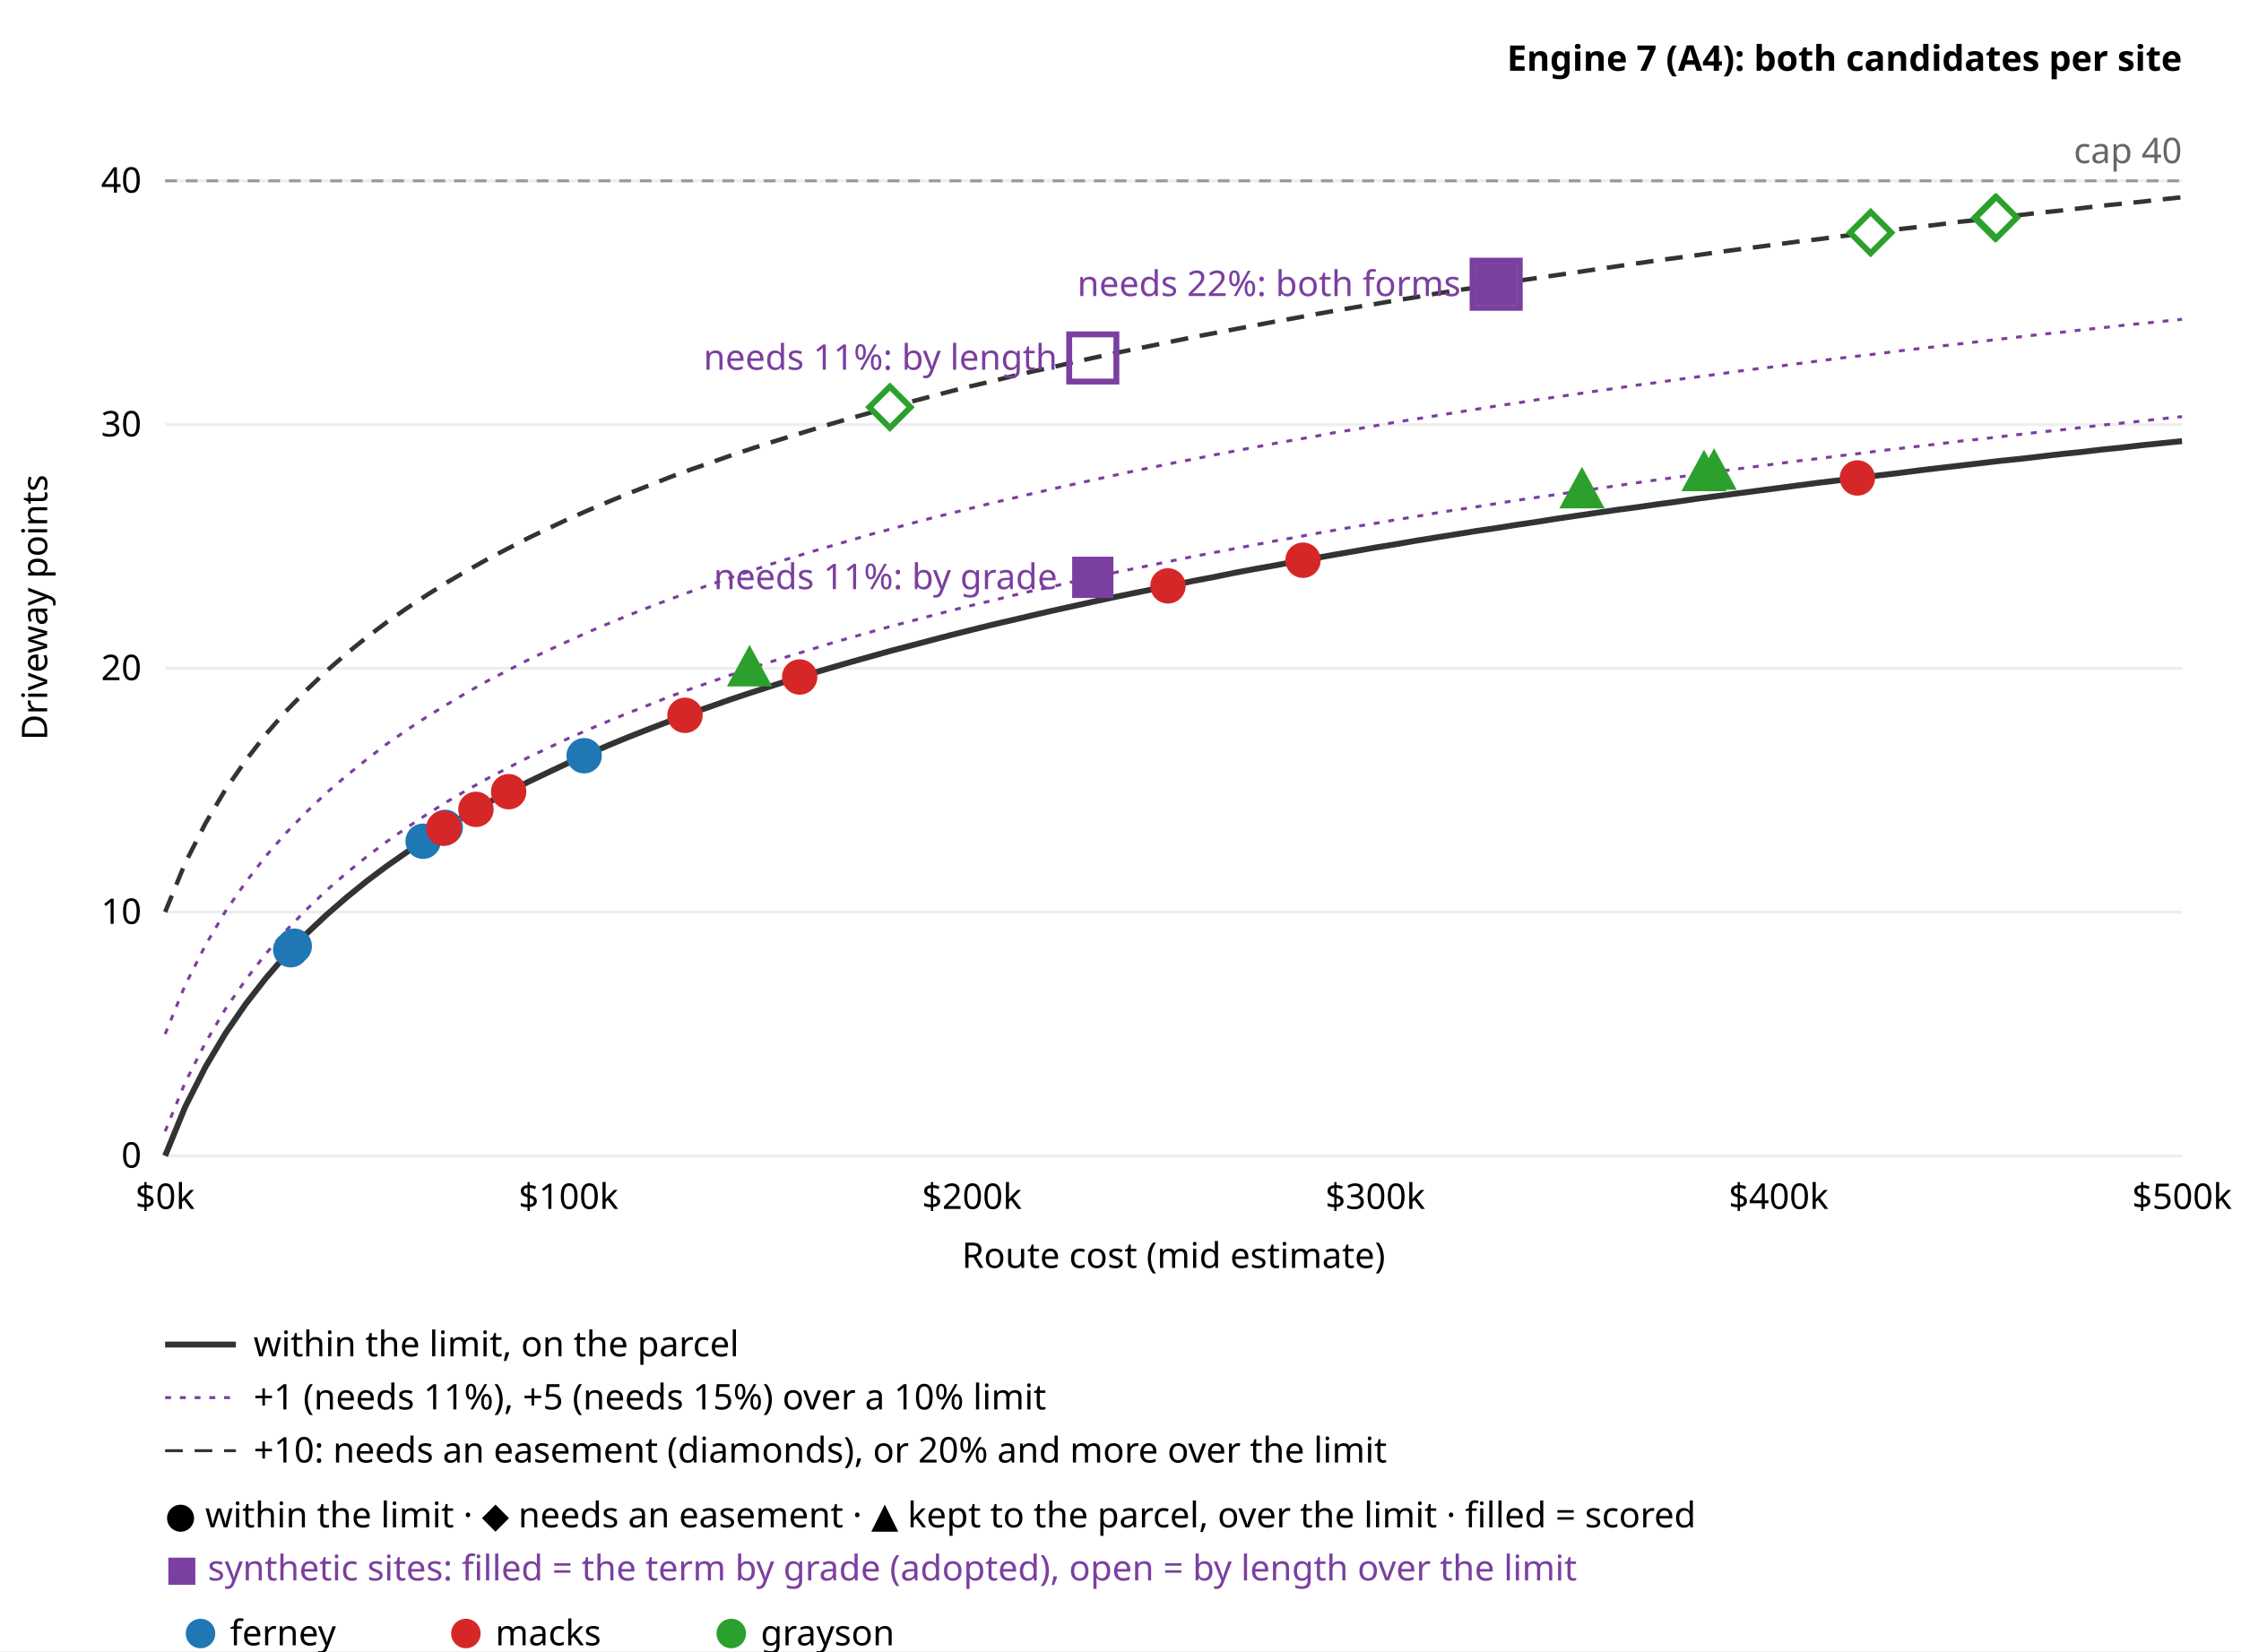
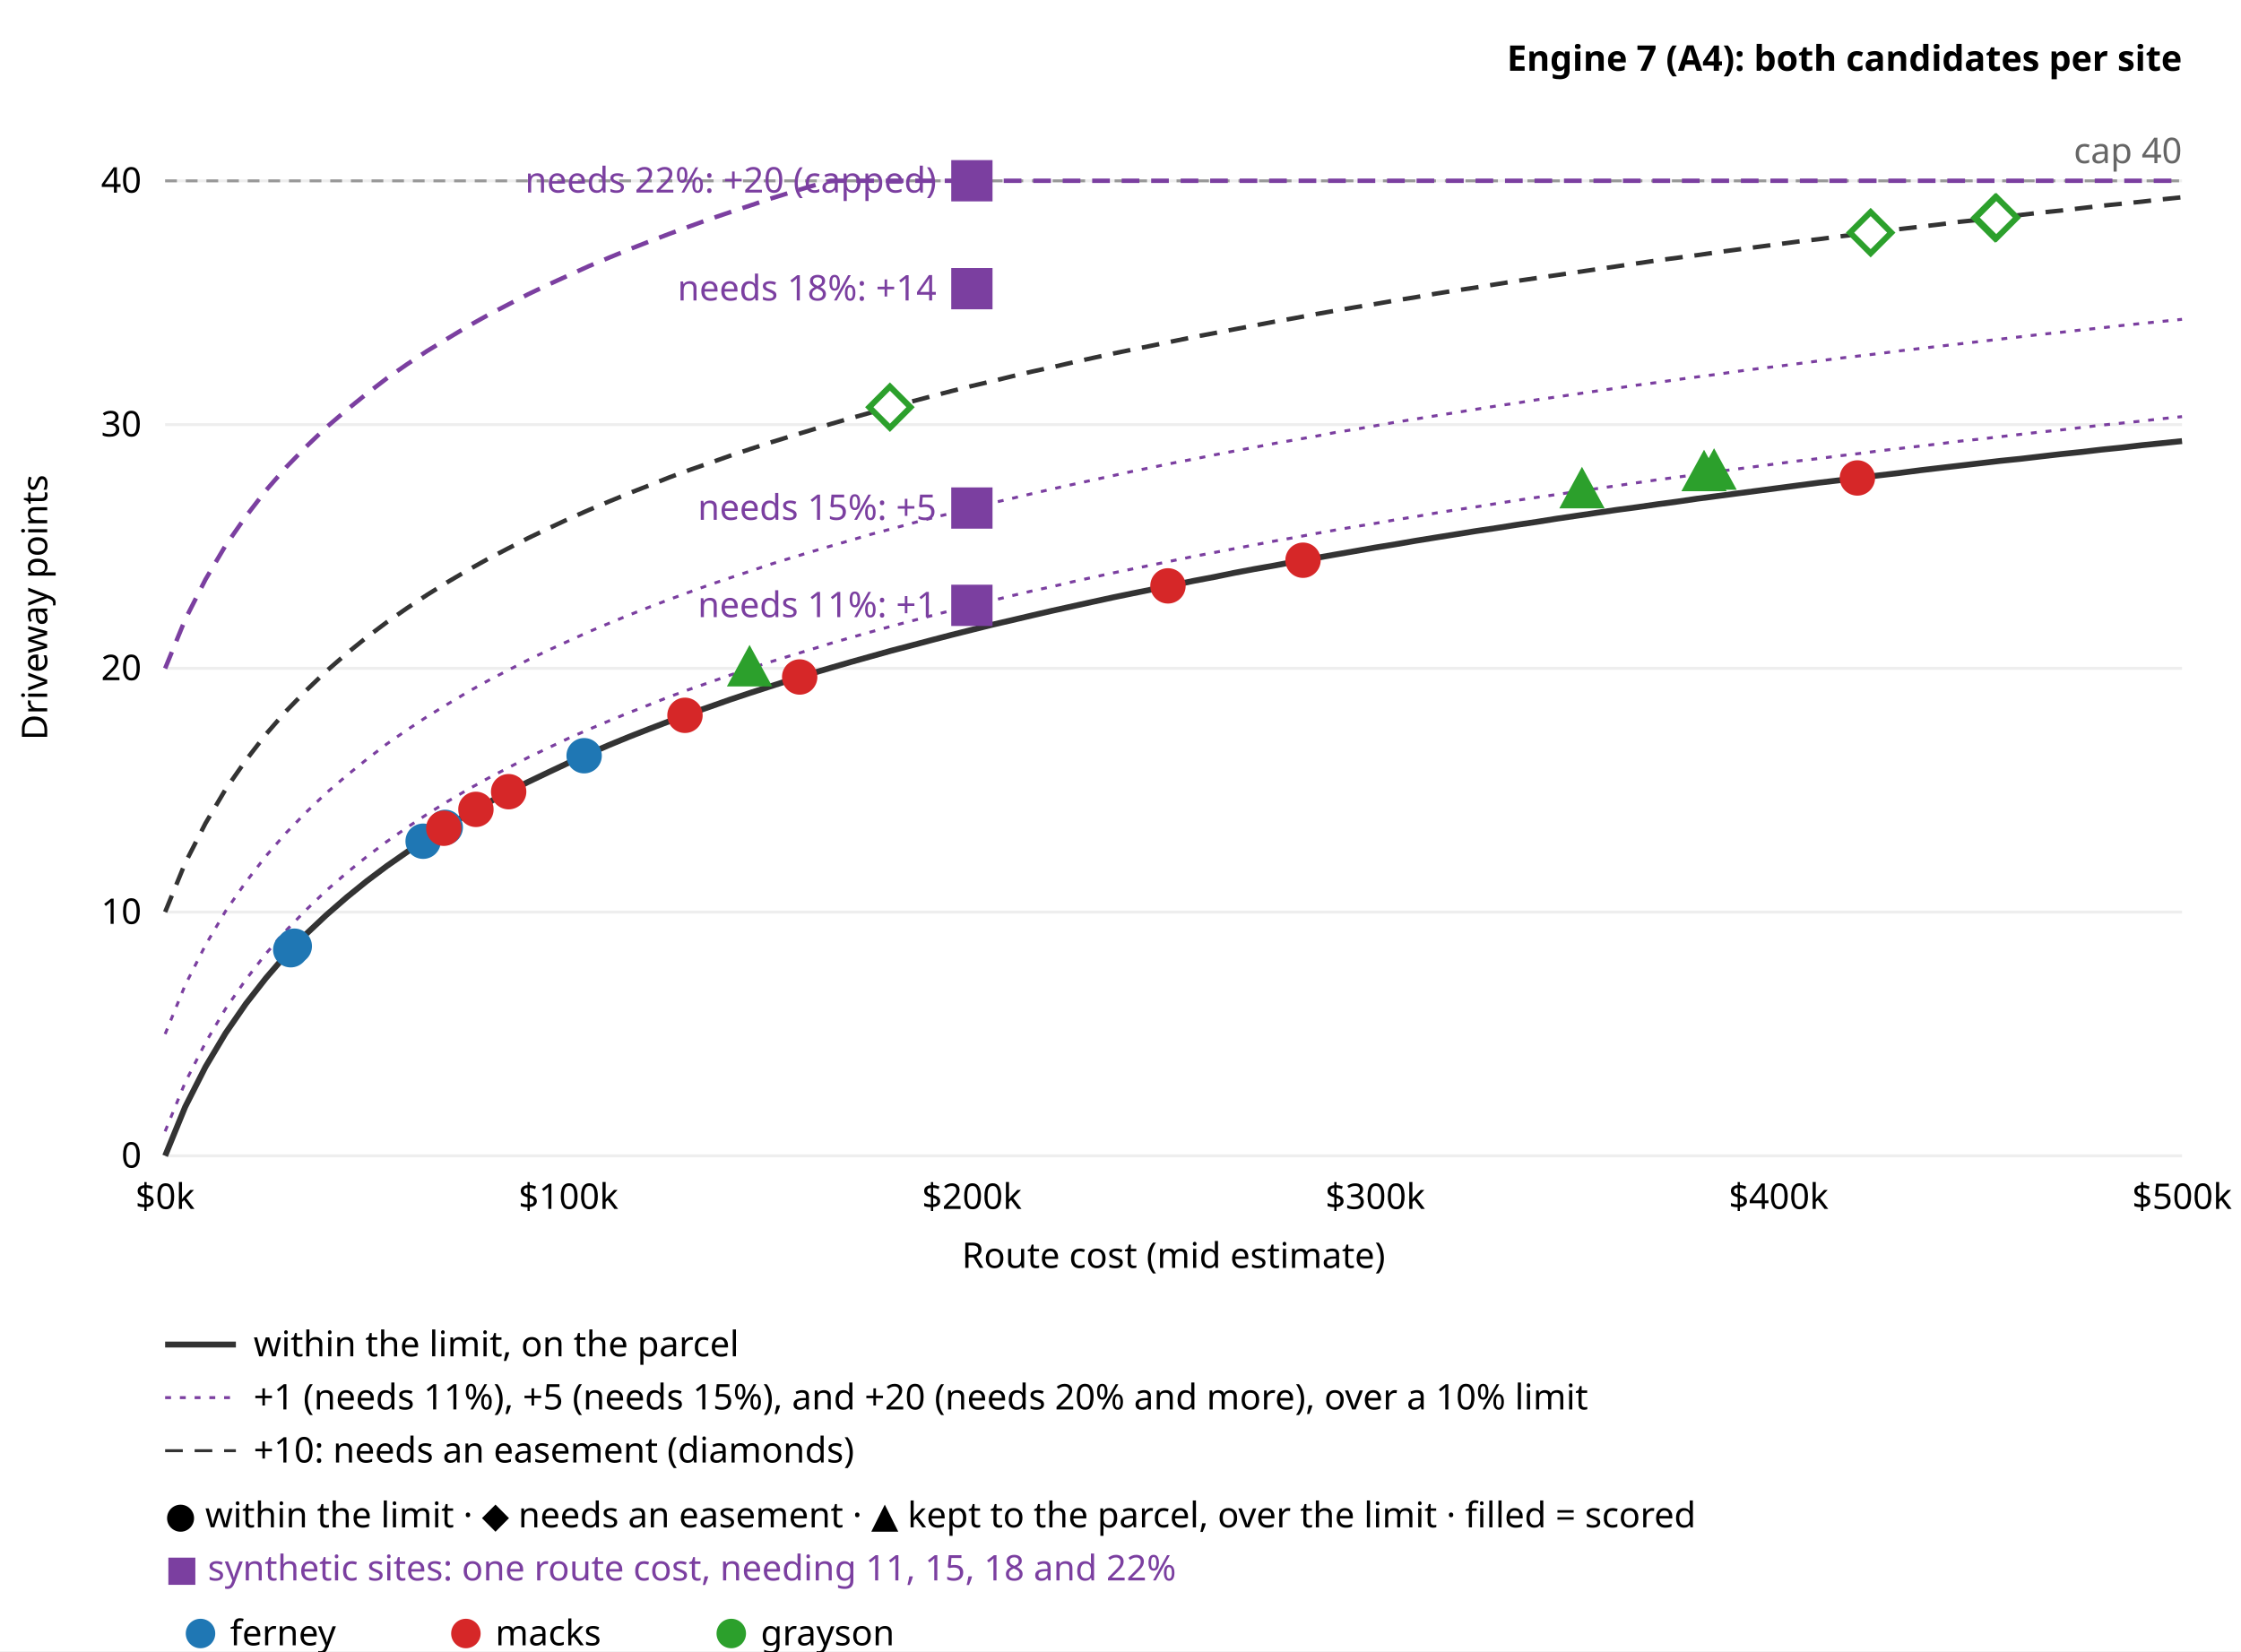
<svg xmlns="http://www.w3.org/2000/svg" viewBox="0 0 760 560" font-family="sans-serif" font-size="12">
  <rect width="760" height="560" fill="#fff" />
  <text x="740" y="24" text-anchor="end" font-weight="bold">Engine 7 (A4): both candidates per site</text>
  <line x1="56" x2="740" y1="392" y2="392" stroke="#eee" />
  <text x="48" y="396" text-anchor="end">0</text>
  <line x1="56" x2="740" y1="309.333" y2="309.333" stroke="#eee" />
  <text x="48" y="313.333" text-anchor="end">10</text>
  <line x1="56" x2="740" y1="226.667" y2="226.667" stroke="#eee" />
  <text x="48" y="230.667" text-anchor="end">20</text>
  <line x1="56" x2="740" y1="144" y2="144" stroke="#eee" />
  <text x="48" y="148" text-anchor="end">30</text>
  <line x1="56" x2="740" y1="61.333" y2="61.333" stroke="#eee" />
  <text x="48" y="65.333" text-anchor="end">40</text>
  <text x="56" y="410" text-anchor="middle">$0k</text>
  <text x="192.8" y="410" text-anchor="middle">$100k</text>
  <text x="329.6" y="410" text-anchor="middle">$200k</text>
  <text x="466.4" y="410" text-anchor="middle">$300k</text>
  <text x="603.2" y="410" text-anchor="middle">$400k</text>
  <text x="740" y="410" text-anchor="middle">$500k</text>
  <line x1="56" x2="740" y1="61.333" y2="61.333" stroke="#999" stroke-dasharray="4 3" />
  <text x="740" y="55.333" text-anchor="end" fill="#666">cap 40</text>
  <path d="M56.0,392.0 L62.8,375.4 L69.7,361.8 L76.5,350.4 L83.4,340.4 L90.2,331.7 L97.0,323.8 L103.9,316.7 L110.7,310.3 L117.6,304.3 L124.4,298.8 L131.2,293.7 L138.1,288.9 L144.9,284.3 L151.8,280.1 L158.6,276.1 L165.4,272.3 L172.3,268.6 L179.1,265.2 L186.0,261.9 L192.8,258.7 L199.6,255.7 L206.5,252.7 L213.3,249.9 L220.2,247.2 L227.0,244.6 L233.8,242.1 L240.7,239.7 L247.5,237.3 L254.4,235.0 L261.2,232.8 L268.0,230.6 L274.9,228.5 L281.7,226.5 L288.6,224.5 L295.4,222.6 L302.2,220.7 L309.1,218.9 L315.9,217.1 L322.8,215.3 L329.6,213.6 L336.4,211.9 L343.3,210.3 L350.1,208.7 L357.0,207.1 L363.8,205.6 L370.6,204.1 L377.5,202.6 L384.3,201.2 L391.2,199.8 L398.0,198.4 L404.8,197.0 L411.7,195.7 L418.5,194.3 L425.4,193.0 L432.2,191.8 L439.0,190.5 L445.9,189.3 L452.7,188.1 L459.6,186.9 L466.4,185.7 L473.2,184.6 L480.1,183.4 L486.9,182.3 L493.8,181.2 L500.6,180.1 L507.4,179.1 L514.3,178.0 L521.1,177.0 L528.0,175.9 L534.8,174.9 L541.6,173.9 L548.5,172.9 L555.3,172.0 L562.2,171.0 L569.0,170.1 L575.8,169.1 L582.7,168.2 L589.5,167.3 L596.4,166.4 L603.2,165.5 L610.0,164.6 L616.9,163.7 L623.7,162.9 L630.6,162.0 L637.4,161.2 L644.2,160.4 L651.1,159.5 L657.9,158.7 L664.8,157.9 L671.6,157.1 L678.4,156.3 L685.3,155.6 L692.1,154.8 L699.0,154.0 L705.8,153.3 L712.6,152.5 L719.5,151.8 L726.3,151.0 L733.2,150.3 L740.0,149.6" fill="none" stroke="#333" stroke-width="2" />
  <path d="M56.0,383.7 L62.8,367.1 L69.7,353.6 L76.5,342.1 L83.4,332.2 L90.2,323.4 L97.0,315.6 L103.9,308.5 L110.7,302.0 L117.6,296.0 L124.4,290.5 L131.2,285.4 L138.1,280.6 L144.9,276.1 L151.8,271.8 L158.6,267.8 L165.4,264.0 L172.3,260.4 L179.1,256.9 L186.0,253.6 L192.8,250.4 L199.6,247.4 L206.5,244.5 L213.3,241.7 L220.2,239.0 L227.0,236.3 L233.8,233.8 L240.7,231.4 L247.5,229.0 L254.4,226.7 L261.2,224.5 L268.0,222.4 L274.9,220.3 L281.7,218.2 L288.6,216.2 L295.4,214.3 L302.2,212.4 L309.1,210.6 L315.9,208.8 L322.8,207.0 L329.6,205.3 L336.4,203.7 L343.3,202.0 L350.1,200.4 L357.0,198.9 L363.8,197.3 L370.6,195.8 L377.5,194.3 L384.3,192.9 L391.2,191.5 L398.0,190.1 L404.8,188.7 L411.7,187.4 L418.5,186.1 L425.4,184.8 L432.2,183.5 L439.0,182.3 L445.9,181.0 L452.7,179.8 L459.6,178.6 L466.4,177.5 L473.2,176.3 L480.1,175.2 L486.9,174.0 L493.8,172.9 L500.6,171.9 L507.4,170.8 L514.3,169.7 L521.1,168.7 L528.0,167.7 L534.8,166.7 L541.6,165.7 L548.5,164.7 L555.3,163.7 L562.2,162.7 L569.0,161.8 L575.8,160.9 L582.7,159.9 L589.5,159.0 L596.4,158.1 L603.2,157.2 L610.0,156.3 L616.9,155.5 L623.7,154.6 L630.6,153.8 L637.4,152.9 L644.2,152.1 L651.1,151.3 L657.9,150.5 L664.8,149.6 L671.6,148.9 L678.4,148.1 L685.3,147.3 L692.1,146.5 L699.0,145.8 L705.8,145.0 L712.6,144.2 L719.5,143.5 L726.3,142.8 L733.2,142.0 L740.0,141.3" fill="none" stroke="#7b3fa0" stroke-width="1" stroke-dasharray="2 3" />
  <path d="M56.0,350.7 L62.8,334.1 L69.7,320.5 L76.5,309.0 L83.4,299.1 L90.2,290.3 L97.0,282.5 L103.9,275.4 L110.7,268.9 L117.6,263.0 L124.4,257.5 L131.2,252.3 L138.1,247.5 L144.9,243.0 L151.8,238.8 L158.6,234.7 L165.4,230.9 L172.3,227.3 L179.1,223.8 L186.0,220.5 L192.8,217.4 L199.6,214.3 L206.5,211.4 L213.3,208.6 L220.2,205.9 L227.0,203.3 L233.8,200.8 L240.7,198.3 L247.5,196.0 L254.4,193.7 L261.2,191.4 L268.0,189.3 L274.9,187.2 L281.7,185.2 L288.6,183.2 L295.4,181.2 L302.2,179.4 L309.1,177.5 L315.9,175.7 L322.8,174.0 L329.6,172.3 L336.4,170.6 L343.3,169.0 L350.1,167.4 L357.0,165.8 L363.8,164.3 L370.6,162.8 L377.5,161.3 L384.3,159.8 L391.2,158.4 L398.0,157.0 L404.8,155.7 L411.7,154.3 L418.5,153.0 L425.4,151.7 L432.2,150.4 L439.0,149.2 L445.9,148.0 L452.7,146.7 L459.6,145.6 L466.4,144.4 L473.2,143.2 L480.1,142.1 L486.9,141.0 L493.8,139.9 L500.6,138.8 L507.4,137.7 L514.3,136.7 L521.1,135.6 L528.0,134.6 L534.8,133.6 L541.6,132.6 L548.5,131.6 L555.3,130.6 L562.2,129.7 L569.0,128.7 L575.8,127.8 L582.7,126.9 L589.5,125.9 L596.4,125.0 L603.2,124.2 L610.0,123.3 L616.9,122.4 L623.7,121.5 L630.6,120.7 L637.4,119.9 L644.2,119.0 L651.1,118.2 L657.9,117.4 L664.8,116.6 L671.6,115.8 L678.4,115.0 L685.3,114.2 L692.1,113.4 L699.0,112.7 L705.8,111.9 L712.6,111.2 L719.5,110.4 L726.3,109.7 L733.2,109.0 L740.0,108.3" fill="none" stroke="#7b3fa0" stroke-width="1" stroke-dasharray="2 3" />
  <path d="M56.0,309.3 L62.8,292.7 L69.7,279.2 L76.5,267.7 L83.4,257.8 L90.2,249.0 L97.0,241.2 L103.9,234.1 L110.7,227.6 L117.6,221.6 L124.4,216.1 L131.2,211.0 L138.1,206.2 L144.9,201.7 L151.8,197.4 L158.6,193.4 L165.4,189.6 L172.3,186.0 L179.1,182.5 L186.0,179.2 L192.8,176.0 L199.6,173.0 L206.5,170.1 L213.3,167.3 L220.2,164.6 L227.0,161.9 L233.8,159.4 L240.7,157.0 L247.5,154.6 L254.4,152.3 L261.2,150.1 L268.0,148.0 L274.9,145.9 L281.7,143.8 L288.6,141.8 L295.4,139.9 L302.2,138.0 L309.1,136.2 L315.9,134.4 L322.8,132.6 L329.6,130.9 L336.4,129.3 L343.3,127.6 L350.1,126.0 L357.0,124.5 L363.8,122.9 L370.6,121.4 L377.5,119.9 L384.3,118.5 L391.2,117.1 L398.0,115.7 L404.8,114.3 L411.7,113.0 L418.5,111.7 L425.4,110.4 L432.2,109.1 L439.0,107.9 L445.9,106.6 L452.7,105.4 L459.6,104.2 L466.4,103.1 L473.2,101.9 L480.1,100.8 L486.9,99.6 L493.8,98.5 L500.6,97.5 L507.4,96.4 L514.3,95.3 L521.1,94.3 L528.0,93.3 L534.8,92.3 L541.6,91.3 L548.5,90.3 L555.3,89.3 L562.2,88.3 L569.0,87.4 L575.8,86.5 L582.7,85.5 L589.5,84.6 L596.4,83.7 L603.2,82.8 L610.0,81.9 L616.9,81.1 L623.7,80.2 L630.6,79.4 L637.4,78.5 L644.2,77.7 L651.1,76.9 L657.9,76.1 L664.8,75.2 L671.6,74.5 L678.4,73.7 L685.3,72.9 L692.1,72.1 L699.0,71.4 L705.8,70.6 L712.6,69.8 L719.5,69.1 L726.3,68.4 L733.2,67.6 L740.0,66.9" fill="none" stroke="#333" stroke-width="1.5" stroke-dasharray="6 4" />
+   <path d="M56.0,226.7 L62.8,210.1 L69.7,196.5 L76.5,185.0 L83.4,175.1 L90.2,166.3 L97.0,158.5 L103.9,151.4 L110.7,144.9 L117.6,139.0 L124.4,133.5 L131.2,128.3 L138.1,123.5 L144.9,119.0 L151.8,114.8 L158.6,110.7 L165.4,106.9 L172.3,103.3 L179.1,99.8 L186.0,96.5 L192.8,93.4 L199.6,90.3 L206.5,87.4 L213.3,84.6 L220.2,81.9 L227.0,79.3 L233.8,76.8 L240.7,74.3 L247.5,72.0 L254.4,69.7 L261.2,67.4 L268.0,65.3 L274.9,63.2 L281.7,61.3 L288.6,61.3 L295.4,61.3 L302.2,61.3 L309.1,61.3 L315.9,61.3 L322.8,61.3 L329.6,61.3 L336.4,61.3 L343.3,61.3 L350.1,61.3 L357.0,61.3 L363.8,61.3 L370.6,61.3 L377.5,61.3 L384.3,61.3 L391.2,61.3 L398.0,61.3 L404.8,61.3 L411.7,61.3 L418.5,61.3 L425.4,61.3 L432.2,61.3 L439.0,61.3 L445.9,61.3 L452.7,61.3 L459.6,61.3 L466.4,61.3 L473.2,61.3 L480.1,61.3 L486.9,61.3 L493.8,61.3 L500.6,61.3 L507.4,61.3 L514.3,61.3 L521.1,61.3 L528.0,61.3 L534.8,61.3 L541.6,61.3 L548.5,61.3 L555.3,61.3 L562.2,61.3 L569.0,61.3 L575.8,61.3 L582.7,61.3 L589.5,61.3 L596.4,61.3 L603.2,61.3 L610.0,61.3 L616.9,61.3 L623.7,61.3 L630.6,61.3 L637.4,61.3 L644.2,61.3 L651.1,61.3 L657.9,61.3 L664.8,61.3 L671.6,61.3 L678.4,61.3 L685.3,61.3 L692.1,61.3 L699.0,61.3 L705.8,61.3 L712.6,61.3 L719.5,61.3 L726.3,61.3 L733.2,61.3 L740.0,61.3" fill="none" stroke="#7b3fa0" stroke-width="1.5" stroke-dasharray="6 4" />
  <circle cx="99.8" cy="320.9" r="5" fill="#1f77b4" stroke="#1f77b4" stroke-width="2" />
  <circle cx="198.1" cy="256.3" r="5" fill="#1f77b4" stroke="#1f77b4" stroke-width="2" />
  <circle cx="143.5" cy="285.3" r="5" fill="#1f77b4" stroke="#1f77b4" stroke-width="2" />
  <circle cx="151.0" cy="280.6" r="5" fill="#1f77b4" stroke="#1f77b4" stroke-width="2" />
  <circle cx="98.6" cy="322.1" r="5" fill="#1f77b4" stroke="#1f77b4" stroke-width="2" />
  <circle cx="172.5" cy="268.5" r="5" fill="#d62728" stroke="#d62728" stroke-width="2" />
  <circle cx="441.9" cy="190.0" r="5" fill="#d62728" stroke="#d62728" stroke-width="2" />
  <circle cx="232.3" cy="242.6" r="5" fill="#d62728" stroke="#d62728" stroke-width="2" />
  <circle cx="629.9" cy="162.1" r="5" fill="#d62728" stroke="#d62728" stroke-width="2" />
  <circle cx="161.4" cy="274.5" r="5" fill="#d62728" stroke="#d62728" stroke-width="2" />
  <circle cx="150.5" cy="280.9" r="5" fill="#d62728" stroke="#d62728" stroke-width="2" />
  <circle cx="396.1" cy="198.7" r="5" fill="#d62728" stroke="#d62728" stroke-width="2" />
  <circle cx="271.2" cy="229.6" r="5" fill="#d62728" stroke="#d62728" stroke-width="2" />
  <path d="M676.6,66.9 l7,7 l-7,7 l-7,-7 z" fill="#fff" stroke="#2ca02c" stroke-width="2" />
  <path d="M571.9,165.6 l6,-11 l6,11 z" fill="#2ca02c" stroke="#2ca02c" stroke-width="2" />
  <path d="M301.8,131.1 l7,7 l-7,7 l-7,-7 z" fill="#fff" stroke="#2ca02c" stroke-width="2" />
  <path d="M248.2,231.8 l6,-11 l6,11 z" fill="#2ca02c" stroke="#2ca02c" stroke-width="2" />
  <path d="M634.4,71.9 l7,7 l-7,7 l-7,-7 z" fill="#fff" stroke="#2ca02c" stroke-width="2" />
  <path d="M530.5,171.4 l6,-11 l6,11 z" fill="#2ca02c" stroke="#2ca02c" stroke-width="2" />
  <path d="M677.0,66.8 l7,7 l-7,7 l-7,-7 z" fill="#fff" stroke="#2ca02c" stroke-width="2" />
  <path d="M575.3,165.1 l6,-11 l6,11 z" fill="#2ca02c" stroke="#2ca02c" stroke-width="2" />
-   <rect x="364.6" y="189.8" width="12" height="12" fill="#7b3fa0" stroke="#7b3fa0" stroke-width="2" />
-   <rect x="362.6" y="113.4" width="16" height="16" fill="none" stroke="#7b3fa0" stroke-width="2" />
-   <text x="358.6" y="199.8" text-anchor="end" fill="#7b3fa0">needs 11%: by grade</text>
-   <text x="358.6" y="125.4" text-anchor="end" fill="#7b3fa0">needs 11%: by length</text>
-   <rect x="501.4" y="90.4" width="12" height="12" fill="#7b3fa0" stroke="#7b3fa0" stroke-width="2" />
-   <rect x="499.4" y="88.4" width="16" height="16" fill="none" stroke="#7b3fa0" stroke-width="2" />
-   <text x="495.4" y="100.4" text-anchor="end" fill="#7b3fa0">needs 22%: both forms</text>
+   <rect x="323.6" y="199.3" width="12" height="12" fill="#7b3fa0" stroke="#7b3fa0" stroke-width="2" />
+   <text x="317.6" y="209.3" text-anchor="end" fill="#7b3fa0">needs 11%: +1</text>
+   <rect x="323.6" y="166.3" width="12" height="12" fill="#7b3fa0" stroke="#7b3fa0" stroke-width="2" />
+   <text x="317.6" y="176.3" text-anchor="end" fill="#7b3fa0">needs 15%: +5</text>
+   <rect x="323.6" y="91.9" width="12" height="12" fill="#7b3fa0" stroke="#7b3fa0" stroke-width="2" />
+   <text x="317.6" y="101.9" text-anchor="end" fill="#7b3fa0">needs 18%: +14</text>
+   <rect x="323.6" y="55.3" width="12" height="12" fill="#7b3fa0" stroke="#7b3fa0" stroke-width="2" />
+   <text x="317.6" y="65.3" text-anchor="end" fill="#7b3fa0">needs 22%: +20 (capped)</text>
  <text x="398" y="430" text-anchor="middle">Route cost (mid estimate)</text>
  <text transform="translate(16 206) rotate(-90)" text-anchor="middle">Driveway points</text>
  <g transform="translate(56 456)">
    <line x1="0" x2="24" y1="0" y2="0" stroke="#333" stroke-width="2" />
    <text x="30" y="4">within the limit, on the parcel</text>
    <line x1="0" x2="24" y1="18" y2="18" stroke="#7b3fa0" stroke-dasharray="2 3" />
-     <text x="30" y="22">+1 (needs 11%), +5 (needs 15%) over a 10% limit</text>
+     <text x="30" y="22">+1 (needs 11%), +5 (needs 15%), and +20 (needs 20% and more), over a 10% limit</text>
    <line x1="0" x2="24" y1="36" y2="36" stroke="#333" stroke-dasharray="6 4" />
-     <text x="30" y="40">+10: needs an easement (diamonds), or 20% and more over the limit</text>
+     <text x="30" y="40">+10: needs an easement (diamonds)</text>
    <text x="0" y="62">● within the limit · ◆ needs an easement · ▲ kept to the parcel, over the limit · filled = scored</text>
-     <text x="0" y="80" fill="#7b3fa0">■ synthetic sites: filled = the term by grade (adopted), open = by length over the limit</text>
+     <text x="0" y="80" fill="#7b3fa0">■ synthetic sites: one route cost, needing 11, 15, 18 and 22%</text>
    <circle cx="12" cy="98" r="5" fill="#1f77b4" />
    <text x="22" y="102">ferney</text>
    <circle cx="102" cy="98" r="5" fill="#d62728" />
    <text x="112" y="102">macks</text>
    <circle cx="192" cy="98" r="5" fill="#2ca02c" />
    <text x="202" y="102">grayson</text>
  </g>
</svg>
